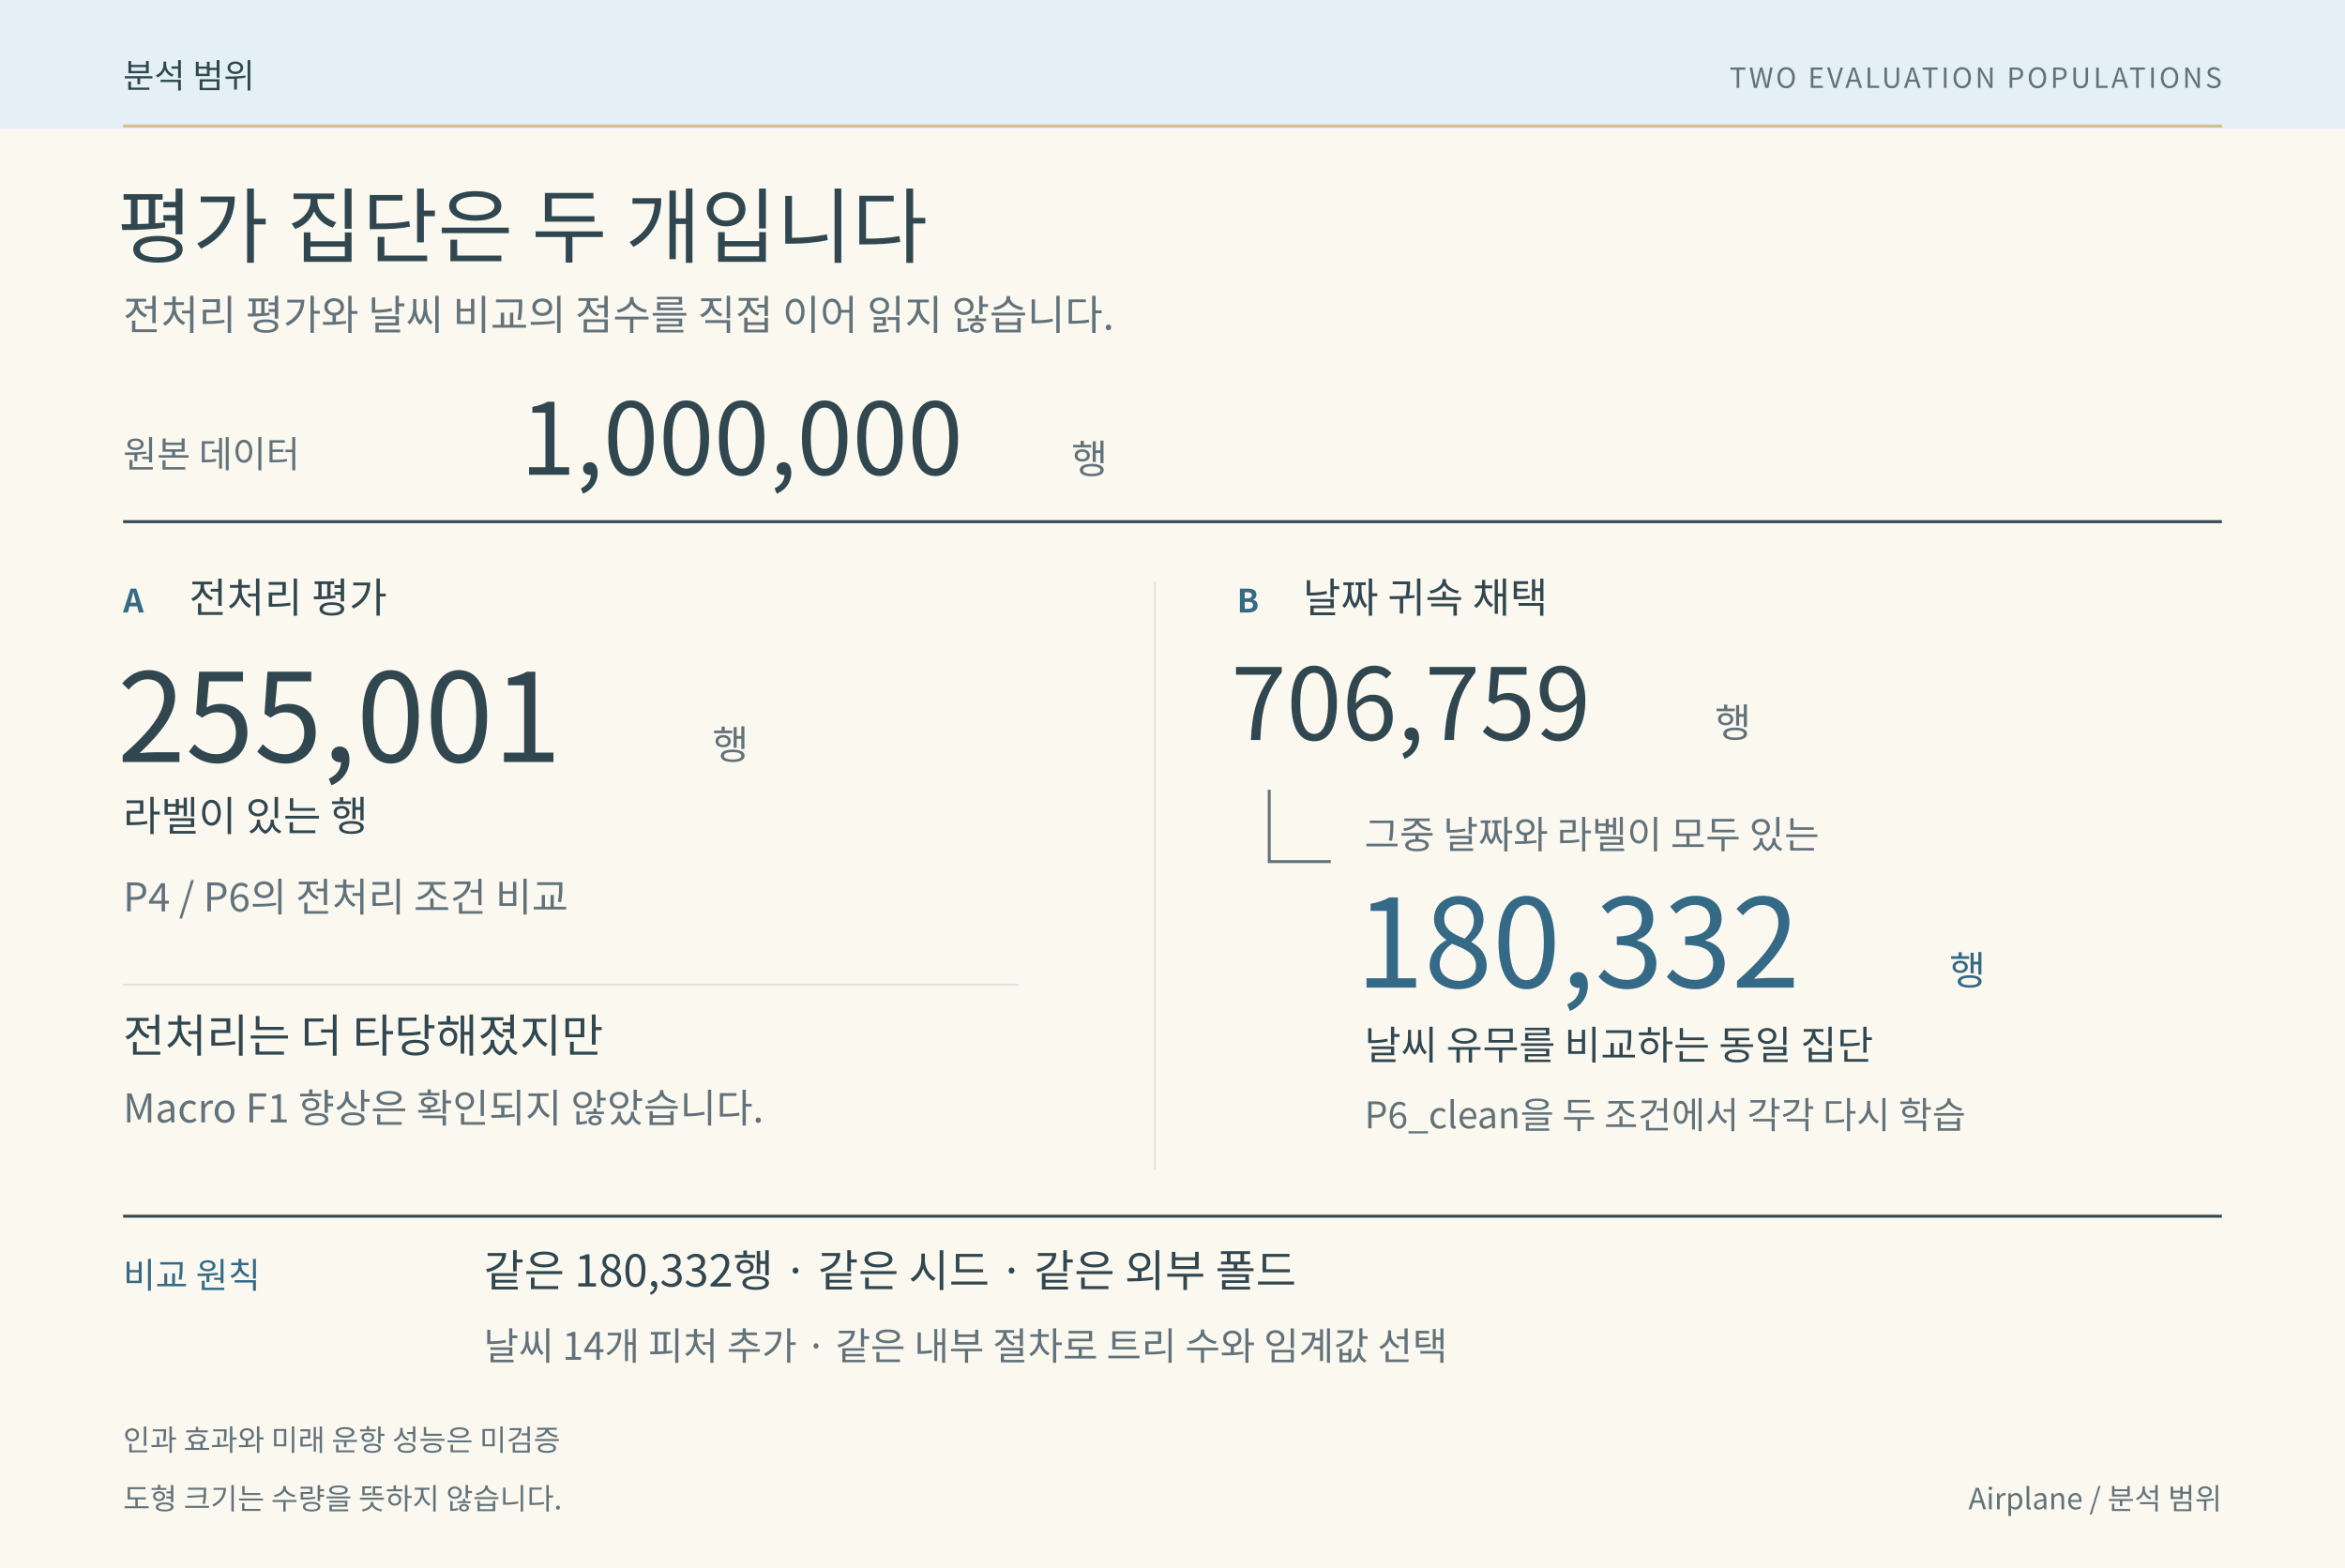
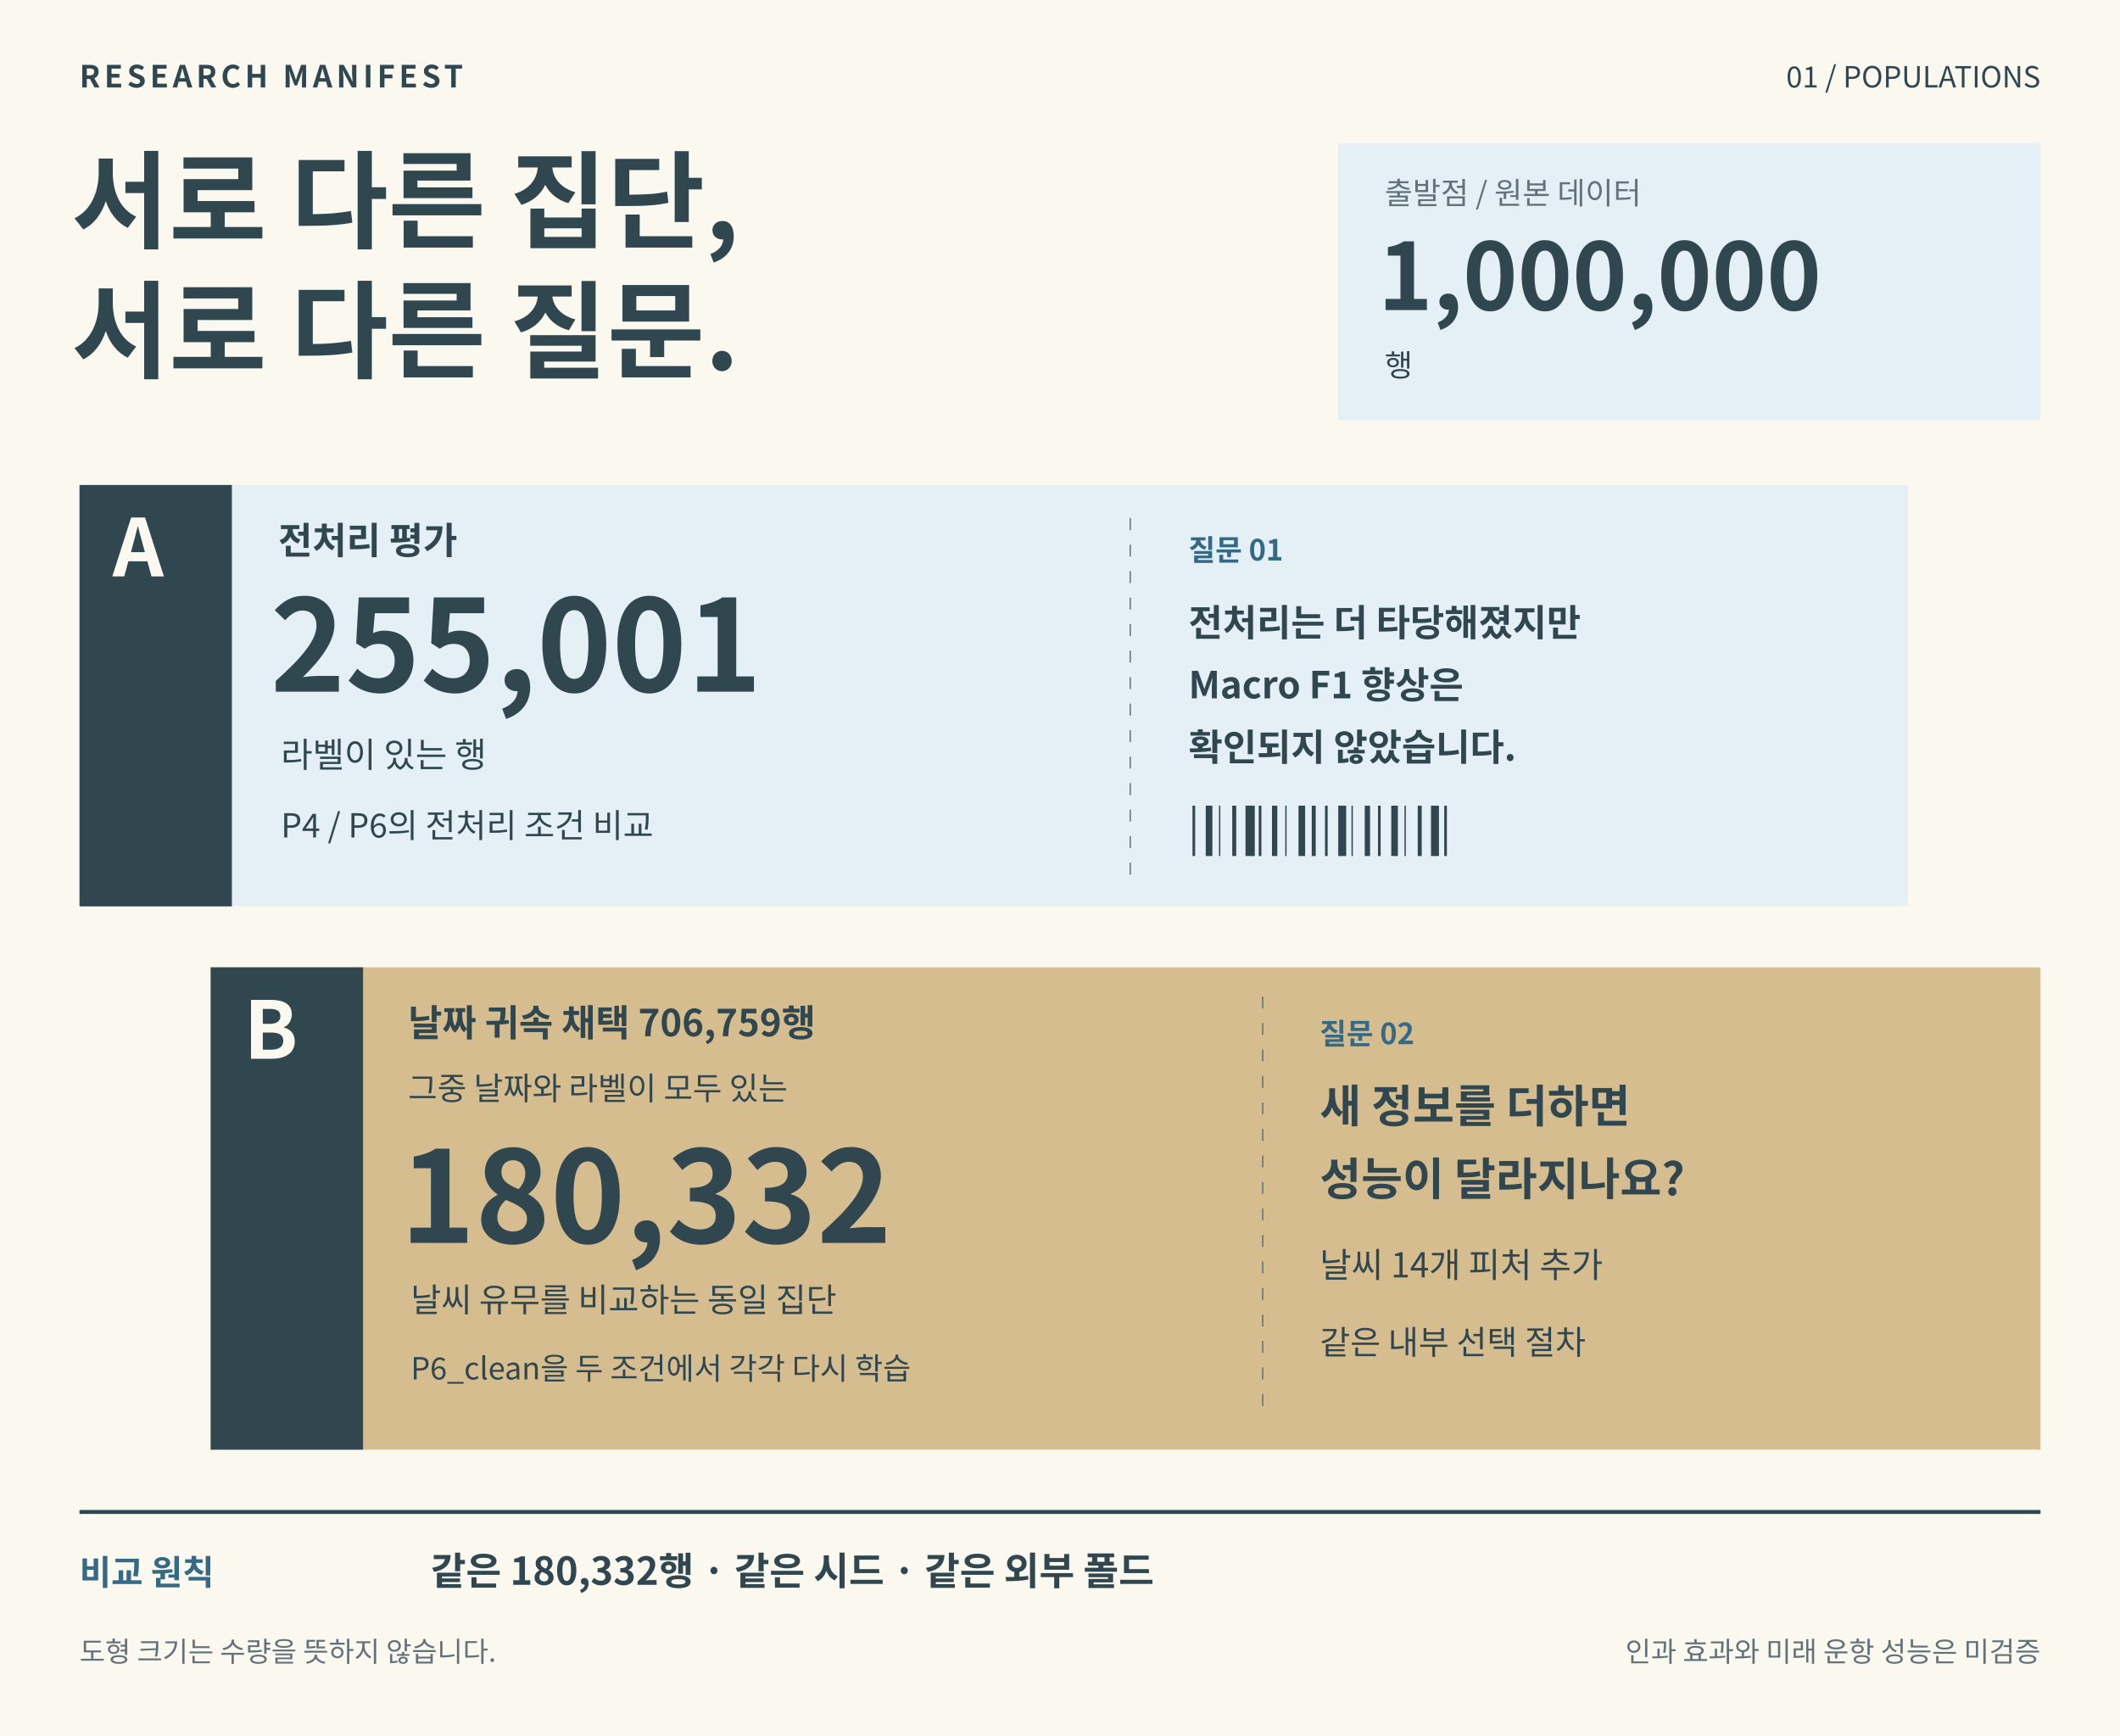
- <svg xmlns="http://www.w3.org/2000/svg" width="1600" height="1070" viewBox="0 0 1600 1070" role="img" aria-labelledby="title desc">
-   <rect width="1600" height="1070" fill="#FBF8F0" />
-   <rect x="0" y="0" width="1600" height="88" fill="#E4F0F5" />
-   <text x="84" y="60" fill="#304750" font-family="Noto Sans CJK KR, Malgun Gothic, Apple SD Gothic Neo, sans-serif" font-size="23" font-weight="500" text-anchor="start" style="font-variant-numeric:tabular-nums">분석 범위</text>
-   <text x="1516" y="60" fill="#61727A" font-family="Noto Sans CJK KR, Malgun Gothic, Apple SD Gothic Neo, sans-serif" font-size="19" font-weight="400" text-anchor="end" style="font-variant-numeric:tabular-nums" letter-spacing="1.8">TWO EVALUATION POPULATIONS</text>
-   <line x1="84" y1="86" x2="1516" y2="86" stroke="#D5BD8F" stroke-width="2" />
-   <text x="80" y="175" fill="#304750" font-family="Noto Sans CJK KR, Malgun Gothic, Apple SD Gothic Neo, sans-serif" font-size="56" font-weight="500" text-anchor="start" style="font-variant-numeric:tabular-nums">평가 집단은 두 개입니다</text>
-   <text x="84" y="225" fill="#61727A" font-family="Noto Sans CJK KR, Malgun Gothic, Apple SD Gothic Neo, sans-serif" font-size="28" font-weight="400" text-anchor="start" style="font-variant-numeric:tabular-nums">전처리 평가와 날씨 비교의 점수를 직접 이어 읽지 않습니다.</text>
-   <text x="84" y="319" fill="#61727A" font-family="Noto Sans CJK KR, Malgun Gothic, Apple SD Gothic Neo, sans-serif" font-size="25" font-weight="400" text-anchor="start" style="font-variant-numeric:tabular-nums">원본 데이터</text>
-   <text x="355" y="324" fill="#304750" font-family="Noto Sans CJK KR, Malgun Gothic, Apple SD Gothic Neo, sans-serif" font-size="68" font-weight="500" text-anchor="start" style="font-variant-numeric:tabular-nums">1,000,000</text>
-   <text x="731" y="323" fill="#61727A" font-family="Noto Sans CJK KR, Malgun Gothic, Apple SD Gothic Neo, sans-serif" font-size="27" font-weight="400" text-anchor="start" style="font-variant-numeric:tabular-nums">행</text>
-   <path d="M84 356 H1516" fill="none" stroke="#304750" stroke-width="2" />
-   <line x1="788" y1="397" x2="788" y2="798" stroke="#D7DCD9" stroke-width="1" />
-   <text x="84" y="418" fill="#356A86" font-family="Noto Sans CJK KR, Malgun Gothic, Apple SD Gothic Neo, sans-serif" font-size="22" font-weight="600" text-anchor="start" style="font-variant-numeric:tabular-nums">A</text>
-   <text x="129" y="418" fill="#304750" font-family="Noto Sans CJK KR, Malgun Gothic, Apple SD Gothic Neo, sans-serif" font-size="28" font-weight="500" text-anchor="start" style="font-variant-numeric:tabular-nums">전처리 평가</text>
-   <text x="80" y="520" fill="#304750" font-family="Noto Sans CJK KR, Malgun Gothic, Apple SD Gothic Neo, sans-serif" font-size="84" font-weight="500" text-anchor="start" style="font-variant-numeric:tabular-nums">255,001</text>
-   <text x="486" y="518" fill="#61727A" font-family="Noto Sans CJK KR, Malgun Gothic, Apple SD Gothic Neo, sans-serif" font-size="27" font-weight="400" text-anchor="start" style="font-variant-numeric:tabular-nums">행</text>
-   <text x="84" y="567" fill="#304750" font-family="Noto Sans CJK KR, Malgun Gothic, Apple SD Gothic Neo, sans-serif" font-size="28" font-weight="400" text-anchor="start" style="font-variant-numeric:tabular-nums">라벨이 있는 행</text>
-   <text x="84" y="622" fill="#61727A" font-family="Noto Sans CJK KR, Malgun Gothic, Apple SD Gothic Neo, sans-serif" font-size="27" font-weight="400" text-anchor="start" style="font-variant-numeric:tabular-nums">P4 / P6의 전처리 조건 비교</text>
-   <line x1="84" y1="672" x2="695" y2="672" stroke="#D7DCD9" stroke-width="1" />
-   <text x="84" y="718" fill="#304750" font-family="Noto Sans CJK KR, Malgun Gothic, Apple SD Gothic Neo, sans-serif" font-size="31" font-weight="500" text-anchor="start" style="font-variant-numeric:tabular-nums">전처리는 더 타당해졌지만</text>
-   <text x="84" y="766" fill="#61727A" font-family="Noto Sans CJK KR, Malgun Gothic, Apple SD Gothic Neo, sans-serif" font-size="27" font-weight="400" text-anchor="start" style="font-variant-numeric:tabular-nums">Macro F1 향상은 확인되지 않았습니다.</text>
-   <text x="844" y="418" fill="#356A86" font-family="Noto Sans CJK KR, Malgun Gothic, Apple SD Gothic Neo, sans-serif" font-size="22" font-weight="600" text-anchor="start" style="font-variant-numeric:tabular-nums">B</text>
-   <text x="889" y="418" fill="#304750" font-family="Noto Sans CJK KR, Malgun Gothic, Apple SD Gothic Neo, sans-serif" font-size="28" font-weight="500" text-anchor="start" style="font-variant-numeric:tabular-nums">날짜 귀속 채택</text>
-   <text x="840" y="505" fill="#304750" font-family="Noto Sans CJK KR, Malgun Gothic, Apple SD Gothic Neo, sans-serif" font-size="68" font-weight="500" text-anchor="start" style="font-variant-numeric:tabular-nums">706,759</text>
-   <text x="1170" y="503" fill="#61727A" font-family="Noto Sans CJK KR, Malgun Gothic, Apple SD Gothic Neo, sans-serif" font-size="27" font-weight="400" text-anchor="start" style="font-variant-numeric:tabular-nums">행</text>
-   <path d="M866 539 V588 H908" fill="none" stroke="#61727A" stroke-width="2" />
-   <text x="931" y="579" fill="#61727A" font-family="Noto Sans CJK KR, Malgun Gothic, Apple SD Gothic Neo, sans-serif" font-size="26" font-weight="400" text-anchor="start" style="font-variant-numeric:tabular-nums">그중 날짜와 라벨이 모두 있는</text>
-   <text x="925" y="674" fill="#356A86" font-family="Noto Sans CJK KR, Malgun Gothic, Apple SD Gothic Neo, sans-serif" font-size="84" font-weight="500" text-anchor="start" style="font-variant-numeric:tabular-nums">180,332</text>
-   <text x="1330" y="672" fill="#356A86" font-family="Noto Sans CJK KR, Malgun Gothic, Apple SD Gothic Neo, sans-serif" font-size="27" font-weight="400" text-anchor="start" style="font-variant-numeric:tabular-nums">행</text>
-   <text x="931" y="723" fill="#304750" font-family="Noto Sans CJK KR, Malgun Gothic, Apple SD Gothic Neo, sans-serif" font-size="27" font-weight="400" text-anchor="start" style="font-variant-numeric:tabular-nums">날씨 유무를 비교하는 동일 집단</text>
-   <text x="931" y="770" fill="#61727A" font-family="Noto Sans CJK KR, Malgun Gothic, Apple SD Gothic Neo, sans-serif" font-size="25" font-weight="400" text-anchor="start" style="font-variant-numeric:tabular-nums">P6_clean을 두 조건에서 각각 다시 학습</text>
-   <line x1="84" y1="830" x2="1516" y2="830" stroke="#304750" stroke-width="2" />
-   <text x="84" y="879" fill="#356A86" font-family="Noto Sans CJK KR, Malgun Gothic, Apple SD Gothic Neo, sans-serif" font-size="24" font-weight="500" text-anchor="start" style="font-variant-numeric:tabular-nums">비교 원칙</text>
-   <text x="330" y="878" fill="#304750" font-family="Noto Sans CJK KR, Malgun Gothic, Apple SD Gothic Neo, sans-serif" font-size="30" font-weight="500" text-anchor="start" style="font-variant-numeric:tabular-nums">같은 180,332행 · 같은 시드 · 같은 외부 폴드</text>
-   <text x="330" y="928" fill="#61727A" font-family="Noto Sans CJK KR, Malgun Gothic, Apple SD Gothic Neo, sans-serif" font-size="26" font-weight="400" text-anchor="start" style="font-variant-numeric:tabular-nums">날씨 14개 피처 추가 · 같은 내부 절차로 트리 수와 임계값 선택</text>
-   <text x="84" y="990" fill="#61727A" font-family="Noto Sans CJK KR, Malgun Gothic, Apple SD Gothic Neo, sans-serif" font-size="20" font-weight="400" text-anchor="start" style="font-variant-numeric:tabular-nums">인과 효과와 미래 운항 성능은 미검증</text>
-   <text x="1516" y="1030" fill="#61727A" font-family="Noto Sans CJK KR, Malgun Gothic, Apple SD Gothic Neo, sans-serif" font-size="20" font-weight="400" text-anchor="end" style="font-variant-numeric:tabular-nums">Airplane / 분석 범위</text>
-   <text x="84" y="1030" fill="#61727A" font-family="Noto Sans CJK KR, Malgun Gothic, Apple SD Gothic Neo, sans-serif" font-size="20" font-weight="400" text-anchor="start" style="font-variant-numeric:tabular-nums">도형 크기는 수량을 뜻하지 않습니다.</text>
+ <svg xmlns="http://www.w3.org/2000/svg" width="1600" height="1310" viewBox="0 0 1600 1310" role="img" aria-labelledby="title desc">
+   <rect width="1600" height="1310" fill="#FBF8F0" />
+   <text x="60" y="66" fill="#304750" font-family="Noto Sans CJK KR, Malgun Gothic, Apple SD Gothic Neo, sans-serif" font-size="23" font-weight="700" text-anchor="start" style="font-variant-numeric:tabular-nums" letter-spacing="3">RESEARCH MANIFEST</text>
+   <text x="1540" y="66" fill="#304750" font-family="Noto Sans CJK KR, Malgun Gothic, Apple SD Gothic Neo, sans-serif" font-size="22" font-weight="400" text-anchor="end" style="font-variant-numeric:tabular-nums">01 / POPULATIONS</text>
+   <text x="54" y="181" fill="#304750" font-family="Noto Sans CJK KR, Malgun Gothic, Apple SD Gothic Neo, sans-serif" font-size="80" font-weight="900" text-anchor="start" style="font-variant-numeric:tabular-nums">서로 다른 집단,</text>
+   <text x="54" y="279" fill="#304750" font-family="Noto Sans CJK KR, Malgun Gothic, Apple SD Gothic Neo, sans-serif" font-size="80" font-weight="900" text-anchor="start" style="font-variant-numeric:tabular-nums">서로 다른 질문.</text>
+   <rect x="1010" y="108" width="530" height="209" fill="#E4F0F5" />
+   <text x="1045" y="154" fill="#61727A" font-family="Noto Sans CJK KR, Malgun Gothic, Apple SD Gothic Neo, sans-serif" font-size="23" font-weight="400" text-anchor="start" style="font-variant-numeric:tabular-nums">출발점 / 원본 데이터</text>
+   <text x="1040" y="234" fill="#304750" font-family="Noto Sans CJK KR, Malgun Gothic, Apple SD Gothic Neo, sans-serif" font-size="70" font-weight="800" text-anchor="start" style="font-variant-numeric:tabular-nums">1,000,000</text>
+   <text x="1045" y="284" fill="#304750" font-family="Noto Sans CJK KR, Malgun Gothic, Apple SD Gothic Neo, sans-serif" font-size="23" font-weight="400" text-anchor="start" style="font-variant-numeric:tabular-nums">행</text>
+   <rect x="60" y="366" width="1380" height="318" fill="#E4F0F5" />
+   <rect x="60" y="366" width="115" height="318" fill="#304750" />
+   <text x="85" y="435" fill="#FBF8F0" font-family="Noto Sans CJK KR, Malgun Gothic, Apple SD Gothic Neo, sans-serif" font-size="60" font-weight="900" text-anchor="start" style="font-variant-numeric:tabular-nums">A</text>
+   <text x="210" y="418" fill="#304750" font-family="Noto Sans CJK KR, Malgun Gothic, Apple SD Gothic Neo, sans-serif" font-size="28" font-weight="700" text-anchor="start" style="font-variant-numeric:tabular-nums">전처리 평가</text>
+   <text x="204" y="522" fill="#304750" font-family="Noto Sans CJK KR, Malgun Gothic, Apple SD Gothic Neo, sans-serif" font-size="96" font-weight="900" text-anchor="start" style="font-variant-numeric:tabular-nums">255,001</text>
+   <text x="212" y="579" fill="#304750" font-family="Noto Sans CJK KR, Malgun Gothic, Apple SD Gothic Neo, sans-serif" font-size="26" font-weight="400" text-anchor="start" style="font-variant-numeric:tabular-nums">라벨이 있는 행</text>
+   <text x="212" y="632" fill="#304750" font-family="Noto Sans CJK KR, Malgun Gothic, Apple SD Gothic Neo, sans-serif" font-size="25" font-weight="400" text-anchor="start" style="font-variant-numeric:tabular-nums">P4 / P6의 전처리 조건 비교</text>
+   <line x1="853" y1="391" x2="853" y2="400" stroke="#61727A" stroke-width="1" />
+   <line x1="853" y1="411" x2="853" y2="420" stroke="#61727A" stroke-width="1" />
+   <line x1="853" y1="431" x2="853" y2="440" stroke="#61727A" stroke-width="1" />
+   <line x1="853" y1="451" x2="853" y2="460" stroke="#61727A" stroke-width="1" />
+   <line x1="853" y1="471" x2="853" y2="480" stroke="#61727A" stroke-width="1" />
+   <line x1="853" y1="491" x2="853" y2="500" stroke="#61727A" stroke-width="1" />
+   <line x1="853" y1="511" x2="853" y2="520" stroke="#61727A" stroke-width="1" />
+   <line x1="853" y1="531" x2="853" y2="540" stroke="#61727A" stroke-width="1" />
+   <line x1="853" y1="551" x2="853" y2="560" stroke="#61727A" stroke-width="1" />
+   <line x1="853" y1="571" x2="853" y2="580" stroke="#61727A" stroke-width="1" />
+   <line x1="853" y1="591" x2="853" y2="600" stroke="#61727A" stroke-width="1" />
+   <line x1="853" y1="611" x2="853" y2="620" stroke="#61727A" stroke-width="1" />
+   <line x1="853" y1="631" x2="853" y2="640" stroke="#61727A" stroke-width="1" />
+   <line x1="853" y1="651" x2="853" y2="660" stroke="#61727A" stroke-width="1" />
+   <text x="897" y="423" fill="#356A86" font-family="Noto Sans CJK KR, Malgun Gothic, Apple SD Gothic Neo, sans-serif" font-size="22" font-weight="700" text-anchor="start" style="font-variant-numeric:tabular-nums">질문 01</text>
+   <text x="897" y="480" fill="#304750" font-family="Noto Sans CJK KR, Malgun Gothic, Apple SD Gothic Neo, sans-serif" font-size="28" font-weight="700" text-anchor="start" style="font-variant-numeric:tabular-nums">전처리는 더 타당해졌지만</text>
+   <text x="897" y="527" fill="#304750" font-family="Noto Sans CJK KR, Malgun Gothic, Apple SD Gothic Neo, sans-serif" font-size="28" font-weight="700" text-anchor="start" style="font-variant-numeric:tabular-nums">Macro F1 향상은</text>
+   <text x="897" y="574" fill="#304750" font-family="Noto Sans CJK KR, Malgun Gothic, Apple SD Gothic Neo, sans-serif" font-size="28" font-weight="700" text-anchor="start" style="font-variant-numeric:tabular-nums">확인되지 않았습니다.</text>
+   <rect x="900" y="608" width="2" height="38" fill="#304750" />
+   <rect x="910" y="608" width="5" height="38" fill="#304750" />
+   <rect x="920" y="608" width="1" height="38" fill="#304750" />
+   <rect x="930" y="608" width="3" height="38" fill="#304750" />
+   <rect x="940" y="608" width="7" height="38" fill="#304750" />
+   <rect x="950" y="608" width="2" height="38" fill="#304750" />
+   <rect x="960" y="608" width="4" height="38" fill="#304750" />
+   <rect x="970" y="608" width="1" height="38" fill="#304750" />
+   <rect x="980" y="608" width="5" height="38" fill="#304750" />
+   <rect x="990" y="608" width="3" height="38" fill="#304750" />
+   <rect x="1000" y="608" width="2" height="38" fill="#304750" />
+   <rect x="1010" y="608" width="6" height="38" fill="#304750" />
+   <rect x="1020" y="608" width="1" height="38" fill="#304750" />
+   <rect x="1030" y="608" width="4" height="38" fill="#304750" />
+   <rect x="1040" y="608" width="2" height="38" fill="#304750" />
+   <rect x="1050" y="608" width="5" height="38" fill="#304750" />
+   <rect x="1060" y="608" width="1" height="38" fill="#304750" />
+   <rect x="1070" y="608" width="3" height="38" fill="#304750" />
+   <rect x="1080" y="608" width="6" height="38" fill="#304750" />
+   <rect x="1090" y="608" width="2" height="38" fill="#304750" />
+   <rect x="159" y="730" width="1381" height="364" fill="#D5BD8F" />
+   <rect x="159" y="730" width="115" height="364" fill="#304750" />
+   <text x="184" y="799" fill="#FBF8F0" font-family="Noto Sans CJK KR, Malgun Gothic, Apple SD Gothic Neo, sans-serif" font-size="60" font-weight="900" text-anchor="start" style="font-variant-numeric:tabular-nums">B</text>
+   <text x="308" y="782" fill="#304750" font-family="Noto Sans CJK KR, Malgun Gothic, Apple SD Gothic Neo, sans-serif" font-size="28" font-weight="700" text-anchor="start" style="font-variant-numeric:tabular-nums">날짜 귀속 채택 706,759행</text>
+   <text x="308" y="830" fill="#304750" font-family="Noto Sans CJK KR, Malgun Gothic, Apple SD Gothic Neo, sans-serif" font-size="24" font-weight="400" text-anchor="start" style="font-variant-numeric:tabular-nums">그중 날짜와 라벨이 모두 있는</text>
+   <text x="302" y="938" fill="#304750" font-family="Noto Sans CJK KR, Malgun Gothic, Apple SD Gothic Neo, sans-serif" font-size="96" font-weight="900" text-anchor="start" style="font-variant-numeric:tabular-nums">180,332</text>
+   <text x="310" y="990" fill="#304750" font-family="Noto Sans CJK KR, Malgun Gothic, Apple SD Gothic Neo, sans-serif" font-size="25" font-weight="400" text-anchor="start" style="font-variant-numeric:tabular-nums">날씨 유무를 비교하는 동일 집단</text>
+   <text x="310" y="1041" fill="#304750" font-family="Noto Sans CJK KR, Malgun Gothic, Apple SD Gothic Neo, sans-serif" font-size="23" font-weight="400" text-anchor="start" style="font-variant-numeric:tabular-nums">P6_clean을 두 조건에서 각각 다시 학습</text>
+   <line x1="953" y1="752" x2="953" y2="761" stroke="#61727A" stroke-width="1" />
+   <line x1="953" y1="772" x2="953" y2="781" stroke="#61727A" stroke-width="1" />
+   <line x1="953" y1="792" x2="953" y2="801" stroke="#61727A" stroke-width="1" />
+   <line x1="953" y1="812" x2="953" y2="821" stroke="#61727A" stroke-width="1" />
+   <line x1="953" y1="832" x2="953" y2="841" stroke="#61727A" stroke-width="1" />
+   <line x1="953" y1="852" x2="953" y2="861" stroke="#61727A" stroke-width="1" />
+   <line x1="953" y1="872" x2="953" y2="881" stroke="#61727A" stroke-width="1" />
+   <line x1="953" y1="892" x2="953" y2="901" stroke="#61727A" stroke-width="1" />
+   <line x1="953" y1="912" x2="953" y2="921" stroke="#61727A" stroke-width="1" />
+   <line x1="953" y1="932" x2="953" y2="941" stroke="#61727A" stroke-width="1" />
+   <line x1="953" y1="952" x2="953" y2="961" stroke="#61727A" stroke-width="1" />
+   <line x1="953" y1="972" x2="953" y2="981" stroke="#61727A" stroke-width="1" />
+   <line x1="953" y1="992" x2="953" y2="1001" stroke="#61727A" stroke-width="1" />
+   <line x1="953" y1="1012" x2="953" y2="1021" stroke="#61727A" stroke-width="1" />
+   <line x1="953" y1="1032" x2="953" y2="1041" stroke="#61727A" stroke-width="1" />
+   <line x1="953" y1="1052" x2="953" y2="1061" stroke="#61727A" stroke-width="1" />
+   <text x="996" y="788" fill="#356A86" font-family="Noto Sans CJK KR, Malgun Gothic, Apple SD Gothic Neo, sans-serif" font-size="22" font-weight="700" text-anchor="start" style="font-variant-numeric:tabular-nums">질문 02</text>
+   <text x="996" y="847" fill="#304750" font-family="Noto Sans CJK KR, Malgun Gothic, Apple SD Gothic Neo, sans-serif" font-size="34" font-weight="700" text-anchor="start" style="font-variant-numeric:tabular-nums">새 정보를 더하면</text>
+   <text x="996" y="902" fill="#304750" font-family="Noto Sans CJK KR, Malgun Gothic, Apple SD Gothic Neo, sans-serif" font-size="34" font-weight="700" text-anchor="start" style="font-variant-numeric:tabular-nums">성능이 달라지나요?</text>
+   <text x="996" y="964" fill="#304750" font-family="Noto Sans CJK KR, Malgun Gothic, Apple SD Gothic Neo, sans-serif" font-size="26" font-weight="400" text-anchor="start" style="font-variant-numeric:tabular-nums">날씨 14개 피처 추가</text>
+   <text x="996" y="1022" fill="#304750" font-family="Noto Sans CJK KR, Malgun Gothic, Apple SD Gothic Neo, sans-serif" font-size="25" font-weight="400" text-anchor="start" style="font-variant-numeric:tabular-nums">같은 내부 선택 절차</text>
+   <line x1="60" y1="1141" x2="1540" y2="1141" stroke="#304750" stroke-width="3" />
+   <text x="60" y="1196" fill="#356A86" font-family="Noto Sans CJK KR, Malgun Gothic, Apple SD Gothic Neo, sans-serif" font-size="26" font-weight="700" text-anchor="start" style="font-variant-numeric:tabular-nums">비교 원칙</text>
+   <text x="325" y="1196" fill="#304750" font-family="Noto Sans CJK KR, Malgun Gothic, Apple SD Gothic Neo, sans-serif" font-size="29" font-weight="700" text-anchor="start" style="font-variant-numeric:tabular-nums">같은 180,332행 · 같은 시드 · 같은 외부 폴드</text>
+   <text x="60" y="1254" fill="#61727A" font-family="Noto Sans CJK KR, Malgun Gothic, Apple SD Gothic Neo, sans-serif" font-size="21" font-weight="400" text-anchor="start" style="font-variant-numeric:tabular-nums">도형 크기는 수량을 뜻하지 않습니다.</text>
+   <text x="1540" y="1254" fill="#61727A" font-family="Noto Sans CJK KR, Malgun Gothic, Apple SD Gothic Neo, sans-serif" font-size="21" font-weight="400" text-anchor="end" style="font-variant-numeric:tabular-nums">인과 효과와 미래 운항 성능은 미검증</text>
</svg>
